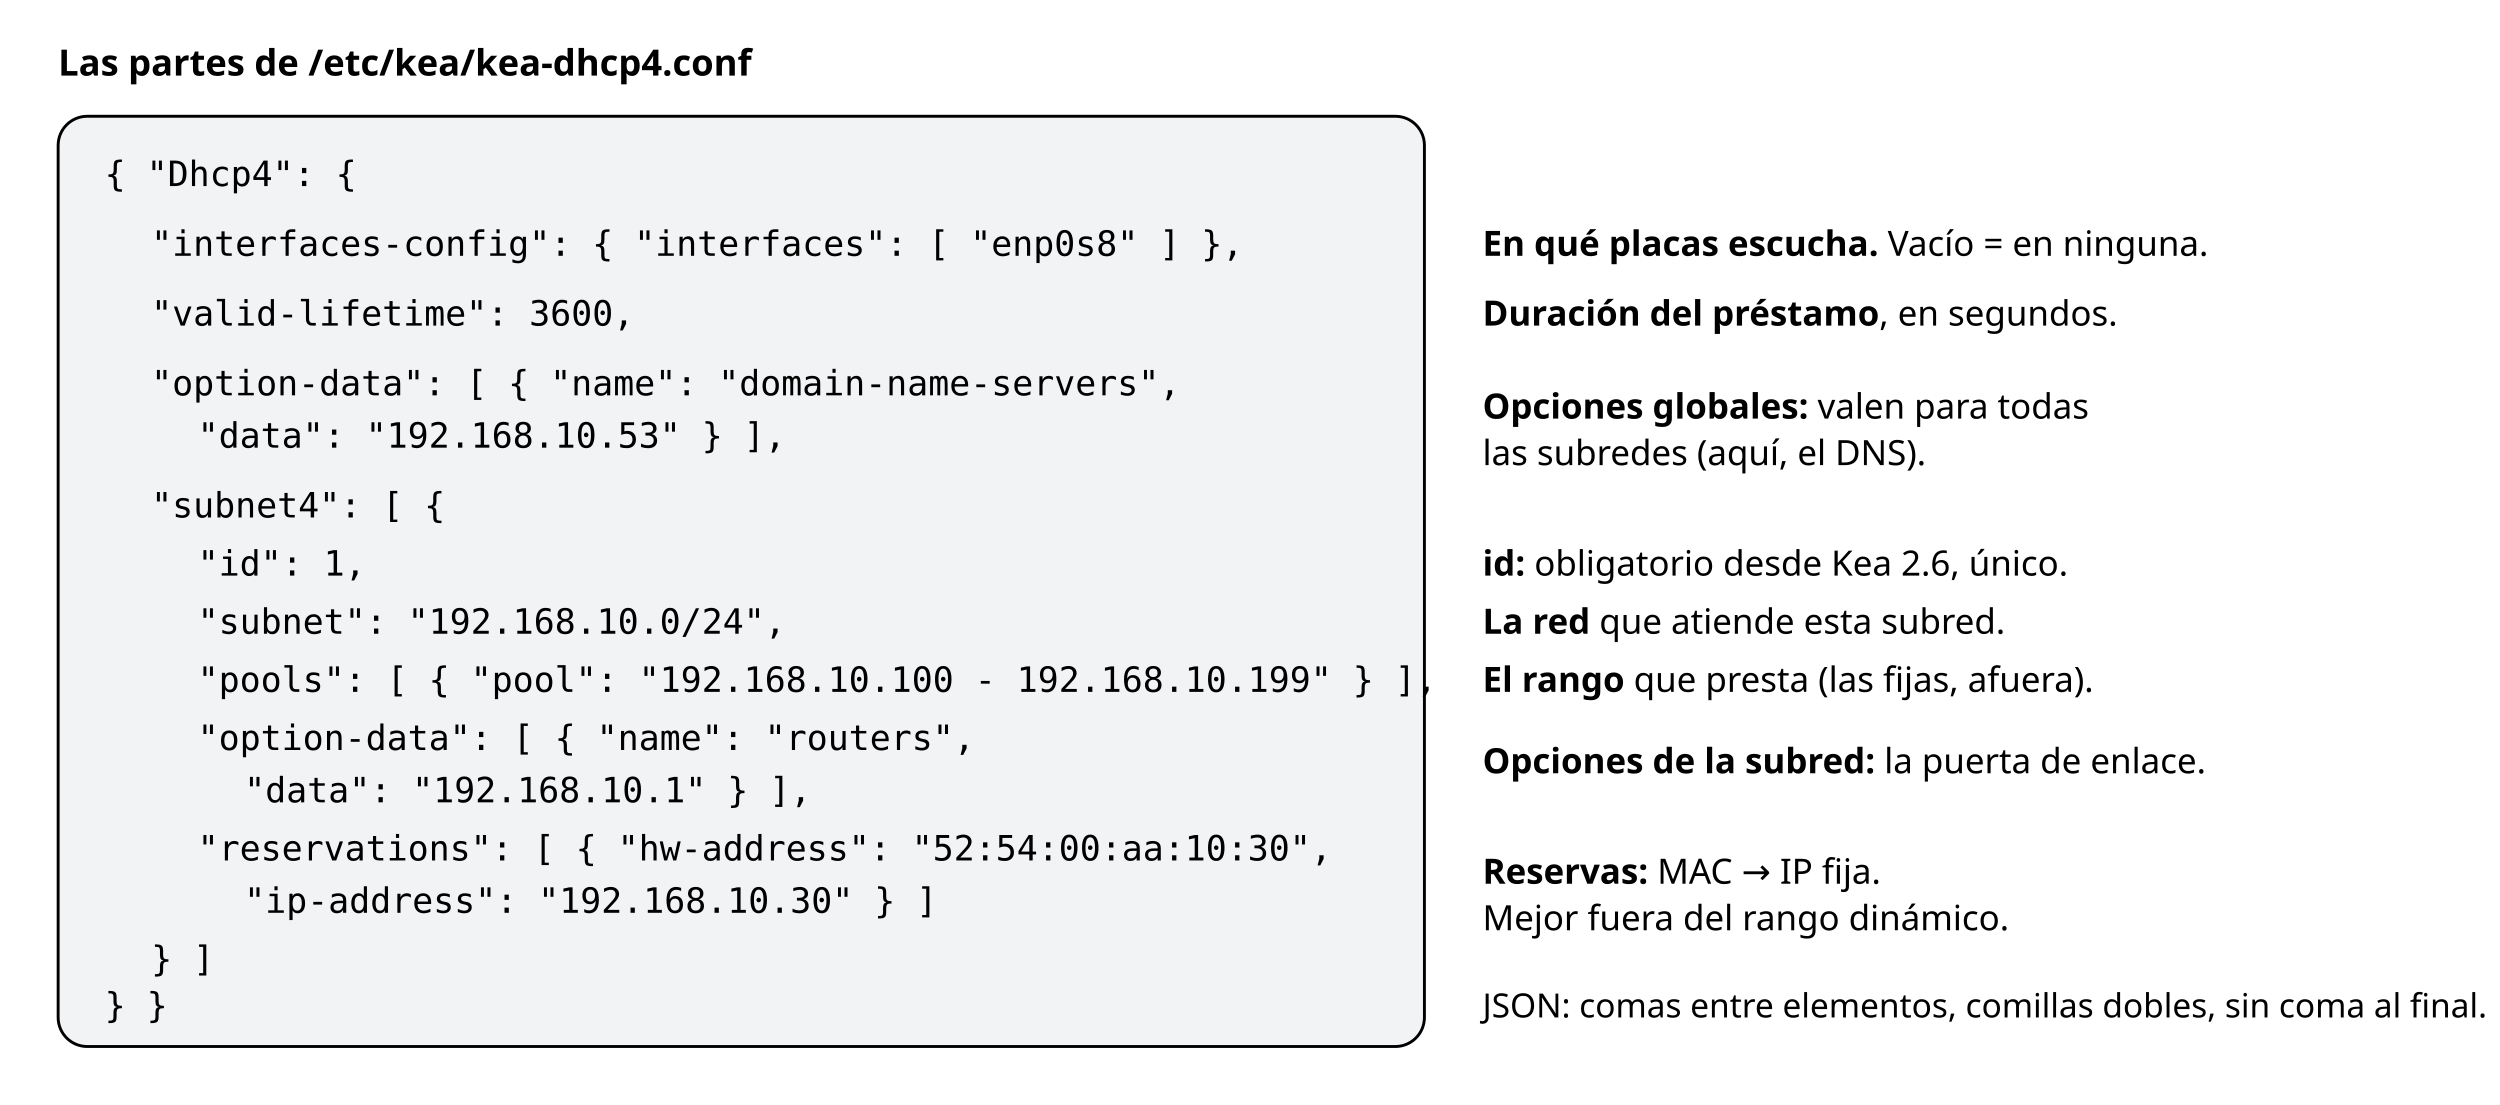
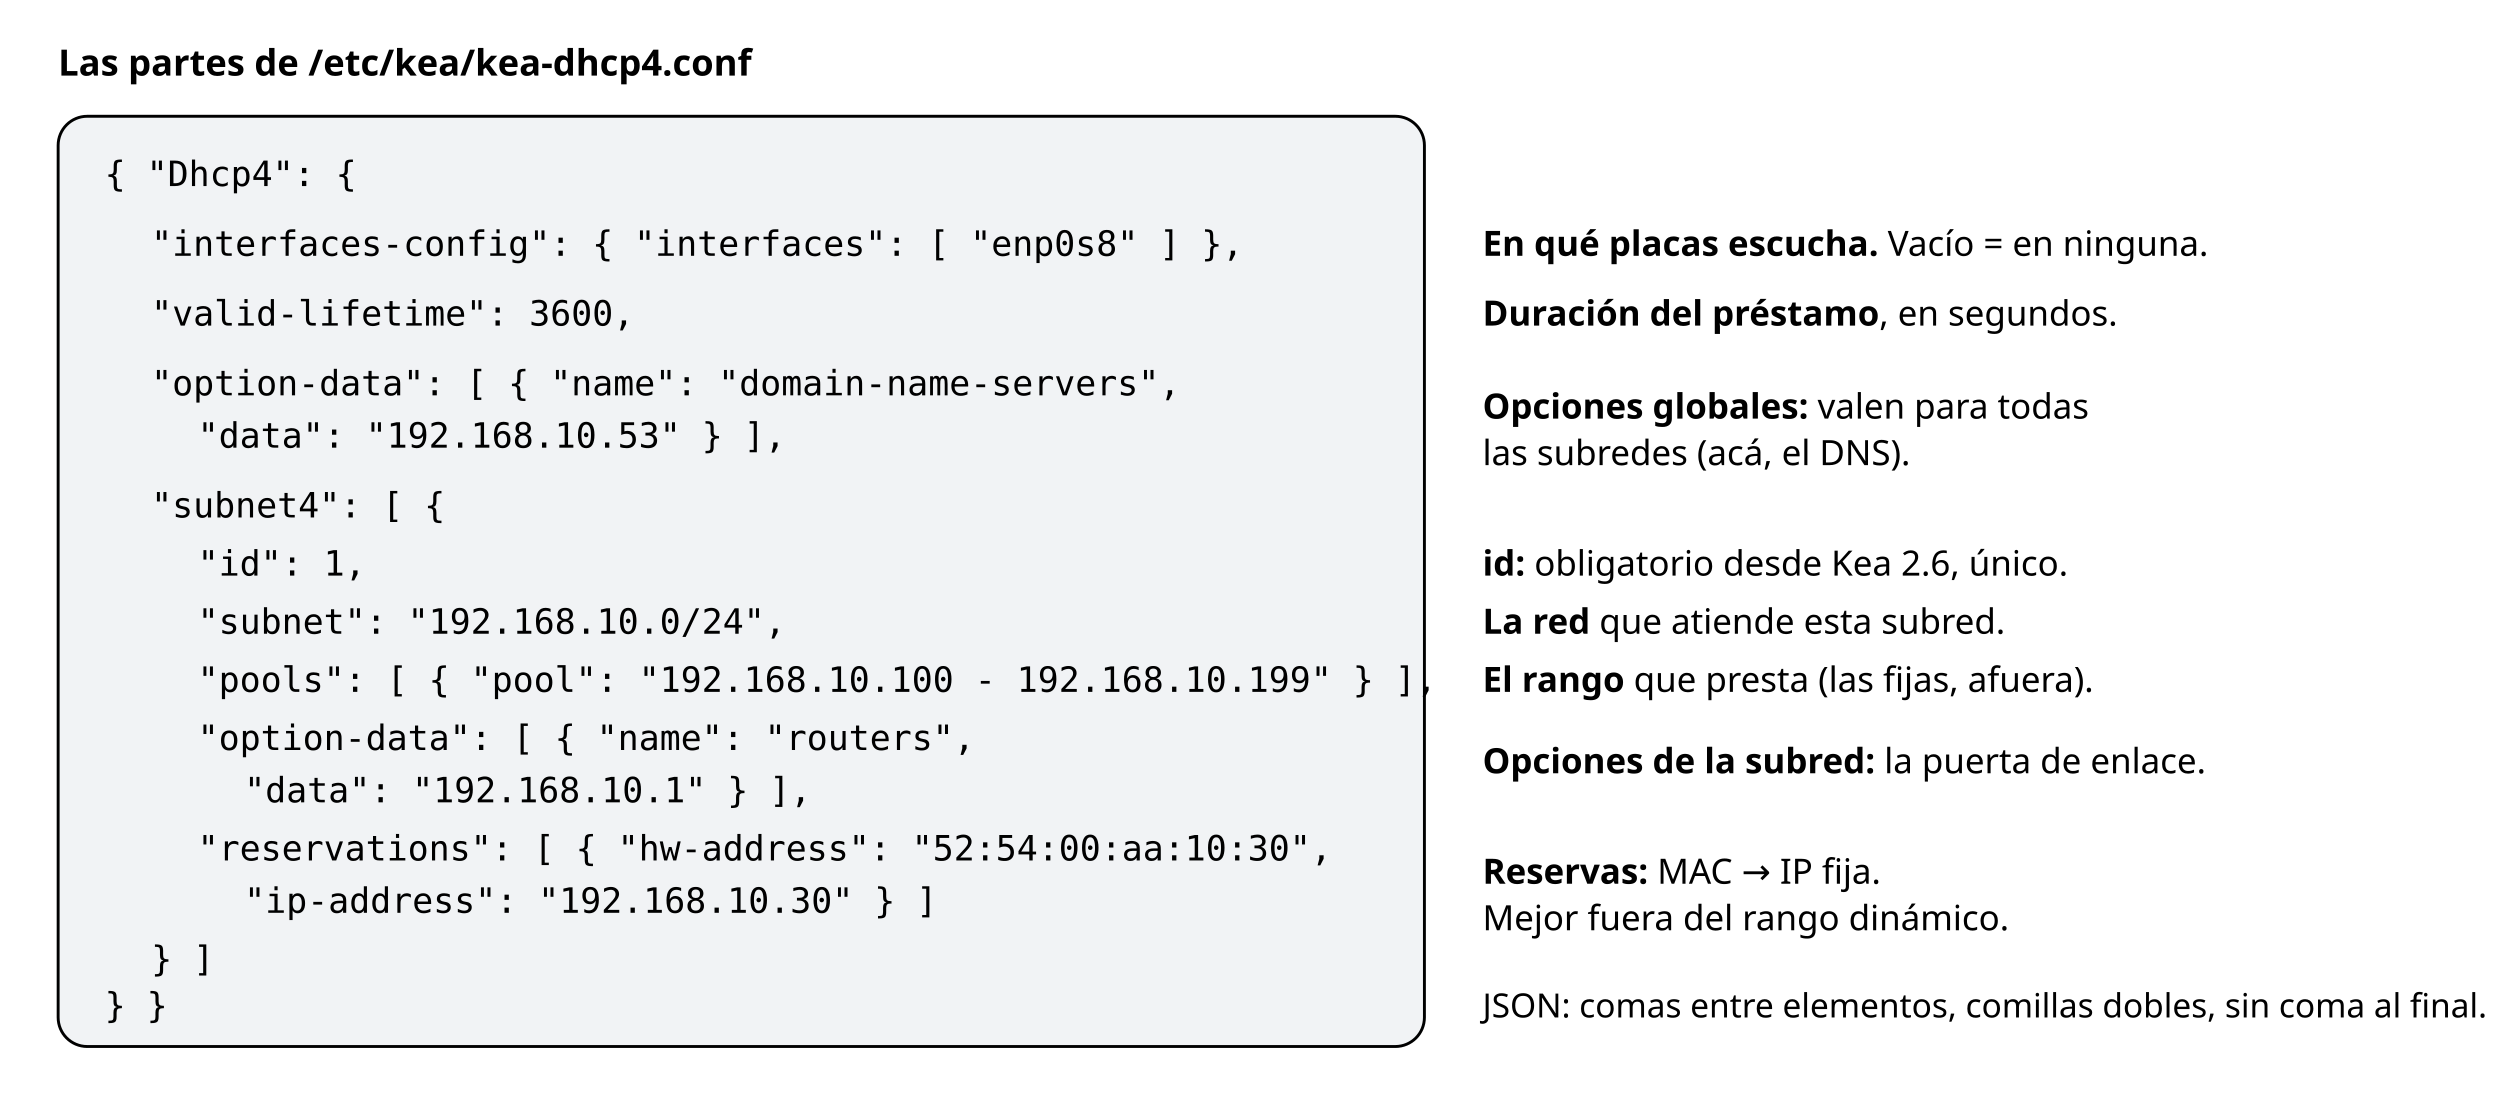
<svg xmlns="http://www.w3.org/2000/svg" viewBox="0 0 860 380" font-family="system-ui, sans-serif" font-size="12.5">
  <text x="20" y="26" font-weight="700" fill="currentColor">Las partes de /etc/kea/kea-dhcp4.conf</text>
  <rect x="20" y="40" width="470" height="320" rx="10" fill="var(--surface-2, #f1f3f5)" stroke="currentColor" />
  <g fill="currentColor" font-family="ui-monospace, monospace" font-size="12">
    <text x="36" y="64">{ "Dhcp4": {</text>
    <text x="52" y="88">"interfaces-config": { "interfaces": [ "enp0s8" ] },</text>
    <text x="52" y="112">"valid-lifetime": 3600,</text>
    <text x="52" y="136">"option-data": [ { "name": "domain-name-servers",</text>
    <text x="68" y="154">"data": "192.168.10.53" } ],</text>
    <text x="52" y="178">"subnet4": [ {</text>
    <text x="68" y="198">"id": 1,</text>
    <text x="68" y="218">"subnet": "192.168.10.0/24",</text>
    <text x="68" y="238">"pools": [ { "pool": "192.168.10.100 - 192.168.10.199" } ],</text>
    <text x="68" y="258">"option-data": [ { "name": "routers",</text>
    <text x="84" y="276">"data": "192.168.10.1" } ],</text>
    <text x="68" y="296">"reservations": [ { "hw-address": "52:54:00:aa:10:30",</text>
    <text x="84" y="314">"ip-address": "192.168.10.30" } ]</text>
    <text x="52" y="334">} ]</text>
    <text x="36" y="350">} }</text>
  </g>
  <g fill="currentColor" font-size="12">
    <text x="510" y="88">
      <tspan font-weight="700">En qué placas escucha.</tspan> Vacío = en ninguna.</text>
    <text x="510" y="112">
      <tspan font-weight="700">Duración del préstamo</tspan>, en segundos.</text>
    <text x="510" y="144">
      <tspan font-weight="700">Opciones globales:</tspan> valen para todas</text>
-     <text x="510" y="160">las subredes (aquí, el DNS).</text>
+     <text x="510" y="160">las subredes (acá, el DNS).</text>
    <text x="510" y="198">
      <tspan font-weight="700">id:</tspan> obligatorio desde Kea 2.6, único.</text>
    <text x="510" y="218">
      <tspan font-weight="700">La red</tspan> que atiende esta subred.</text>
    <text x="510" y="238">
      <tspan font-weight="700">El rango</tspan> que presta (las fijas, afuera).</text>
    <text x="510" y="266">
      <tspan font-weight="700">Opciones de la subred:</tspan> la puerta de enlace.</text>
    <text x="510" y="304">
      <tspan font-weight="700">Reservas:</tspan> MAC → IP fija.</text>
    <text x="510" y="320">Mejor fuera del rango dinámico.</text>
    <text x="510" y="350" font-size="11.5">JSON: comas entre elementos, comillas dobles, sin coma al final.</text>
  </g>
</svg>
